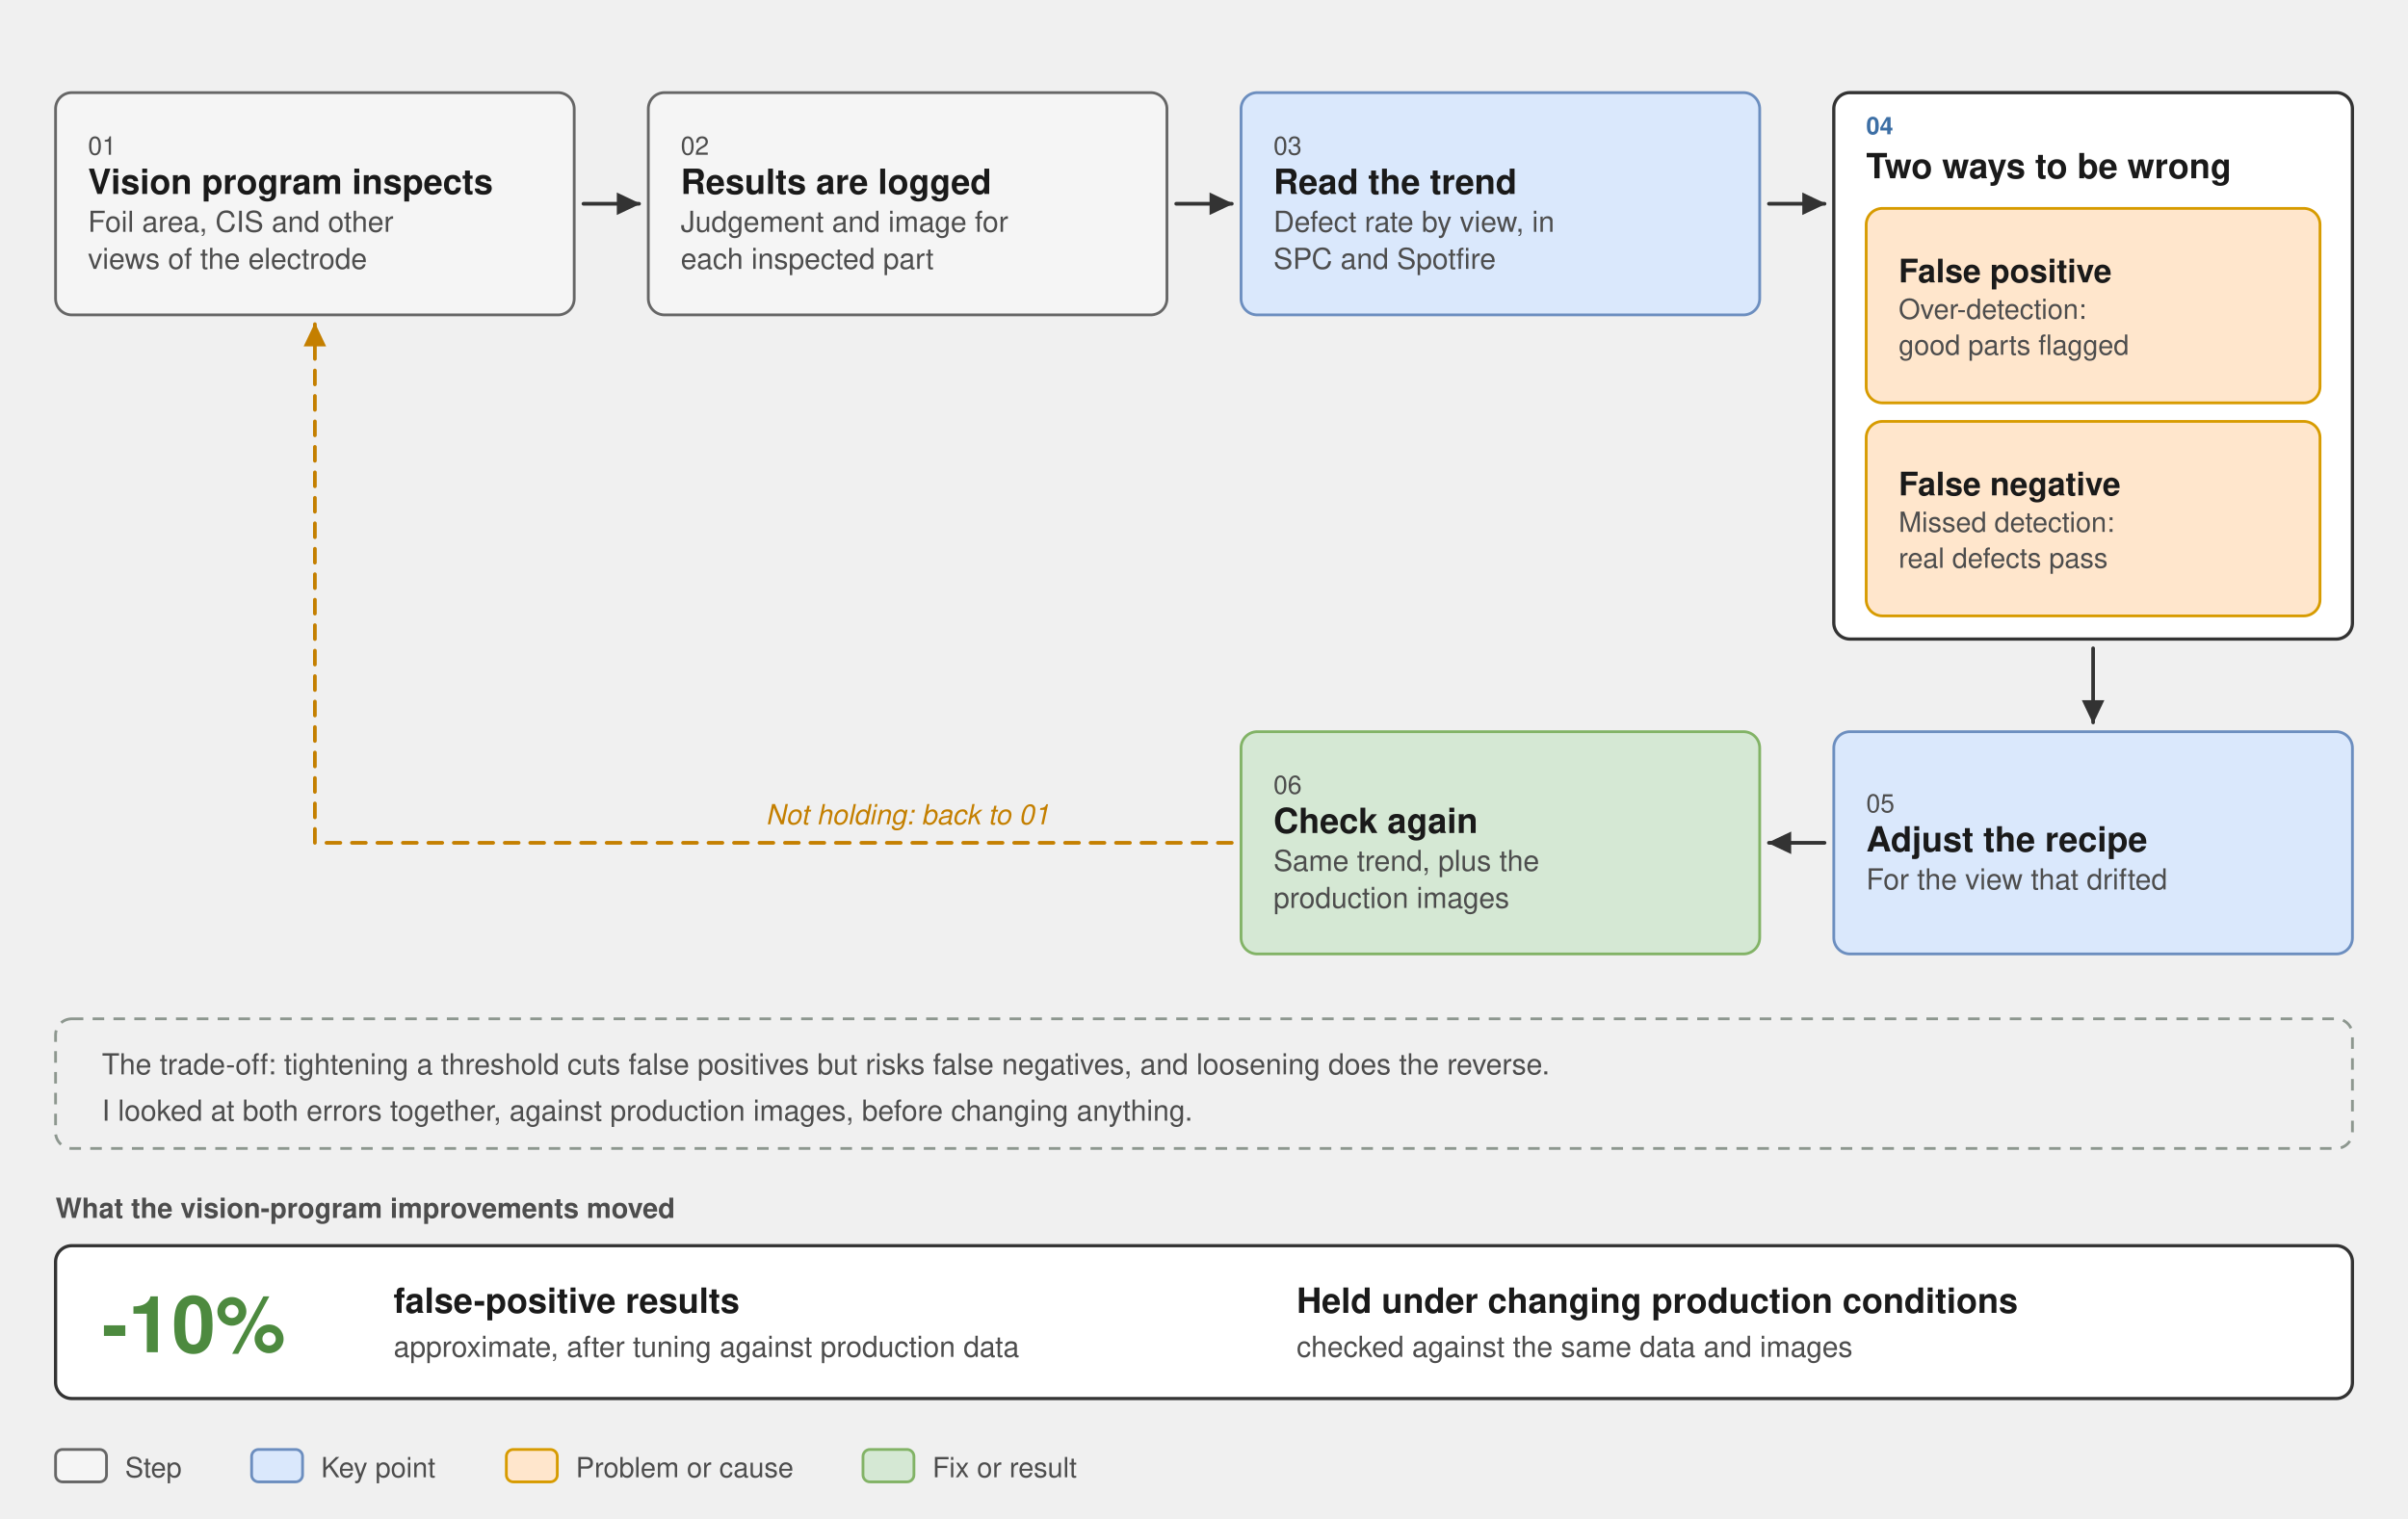
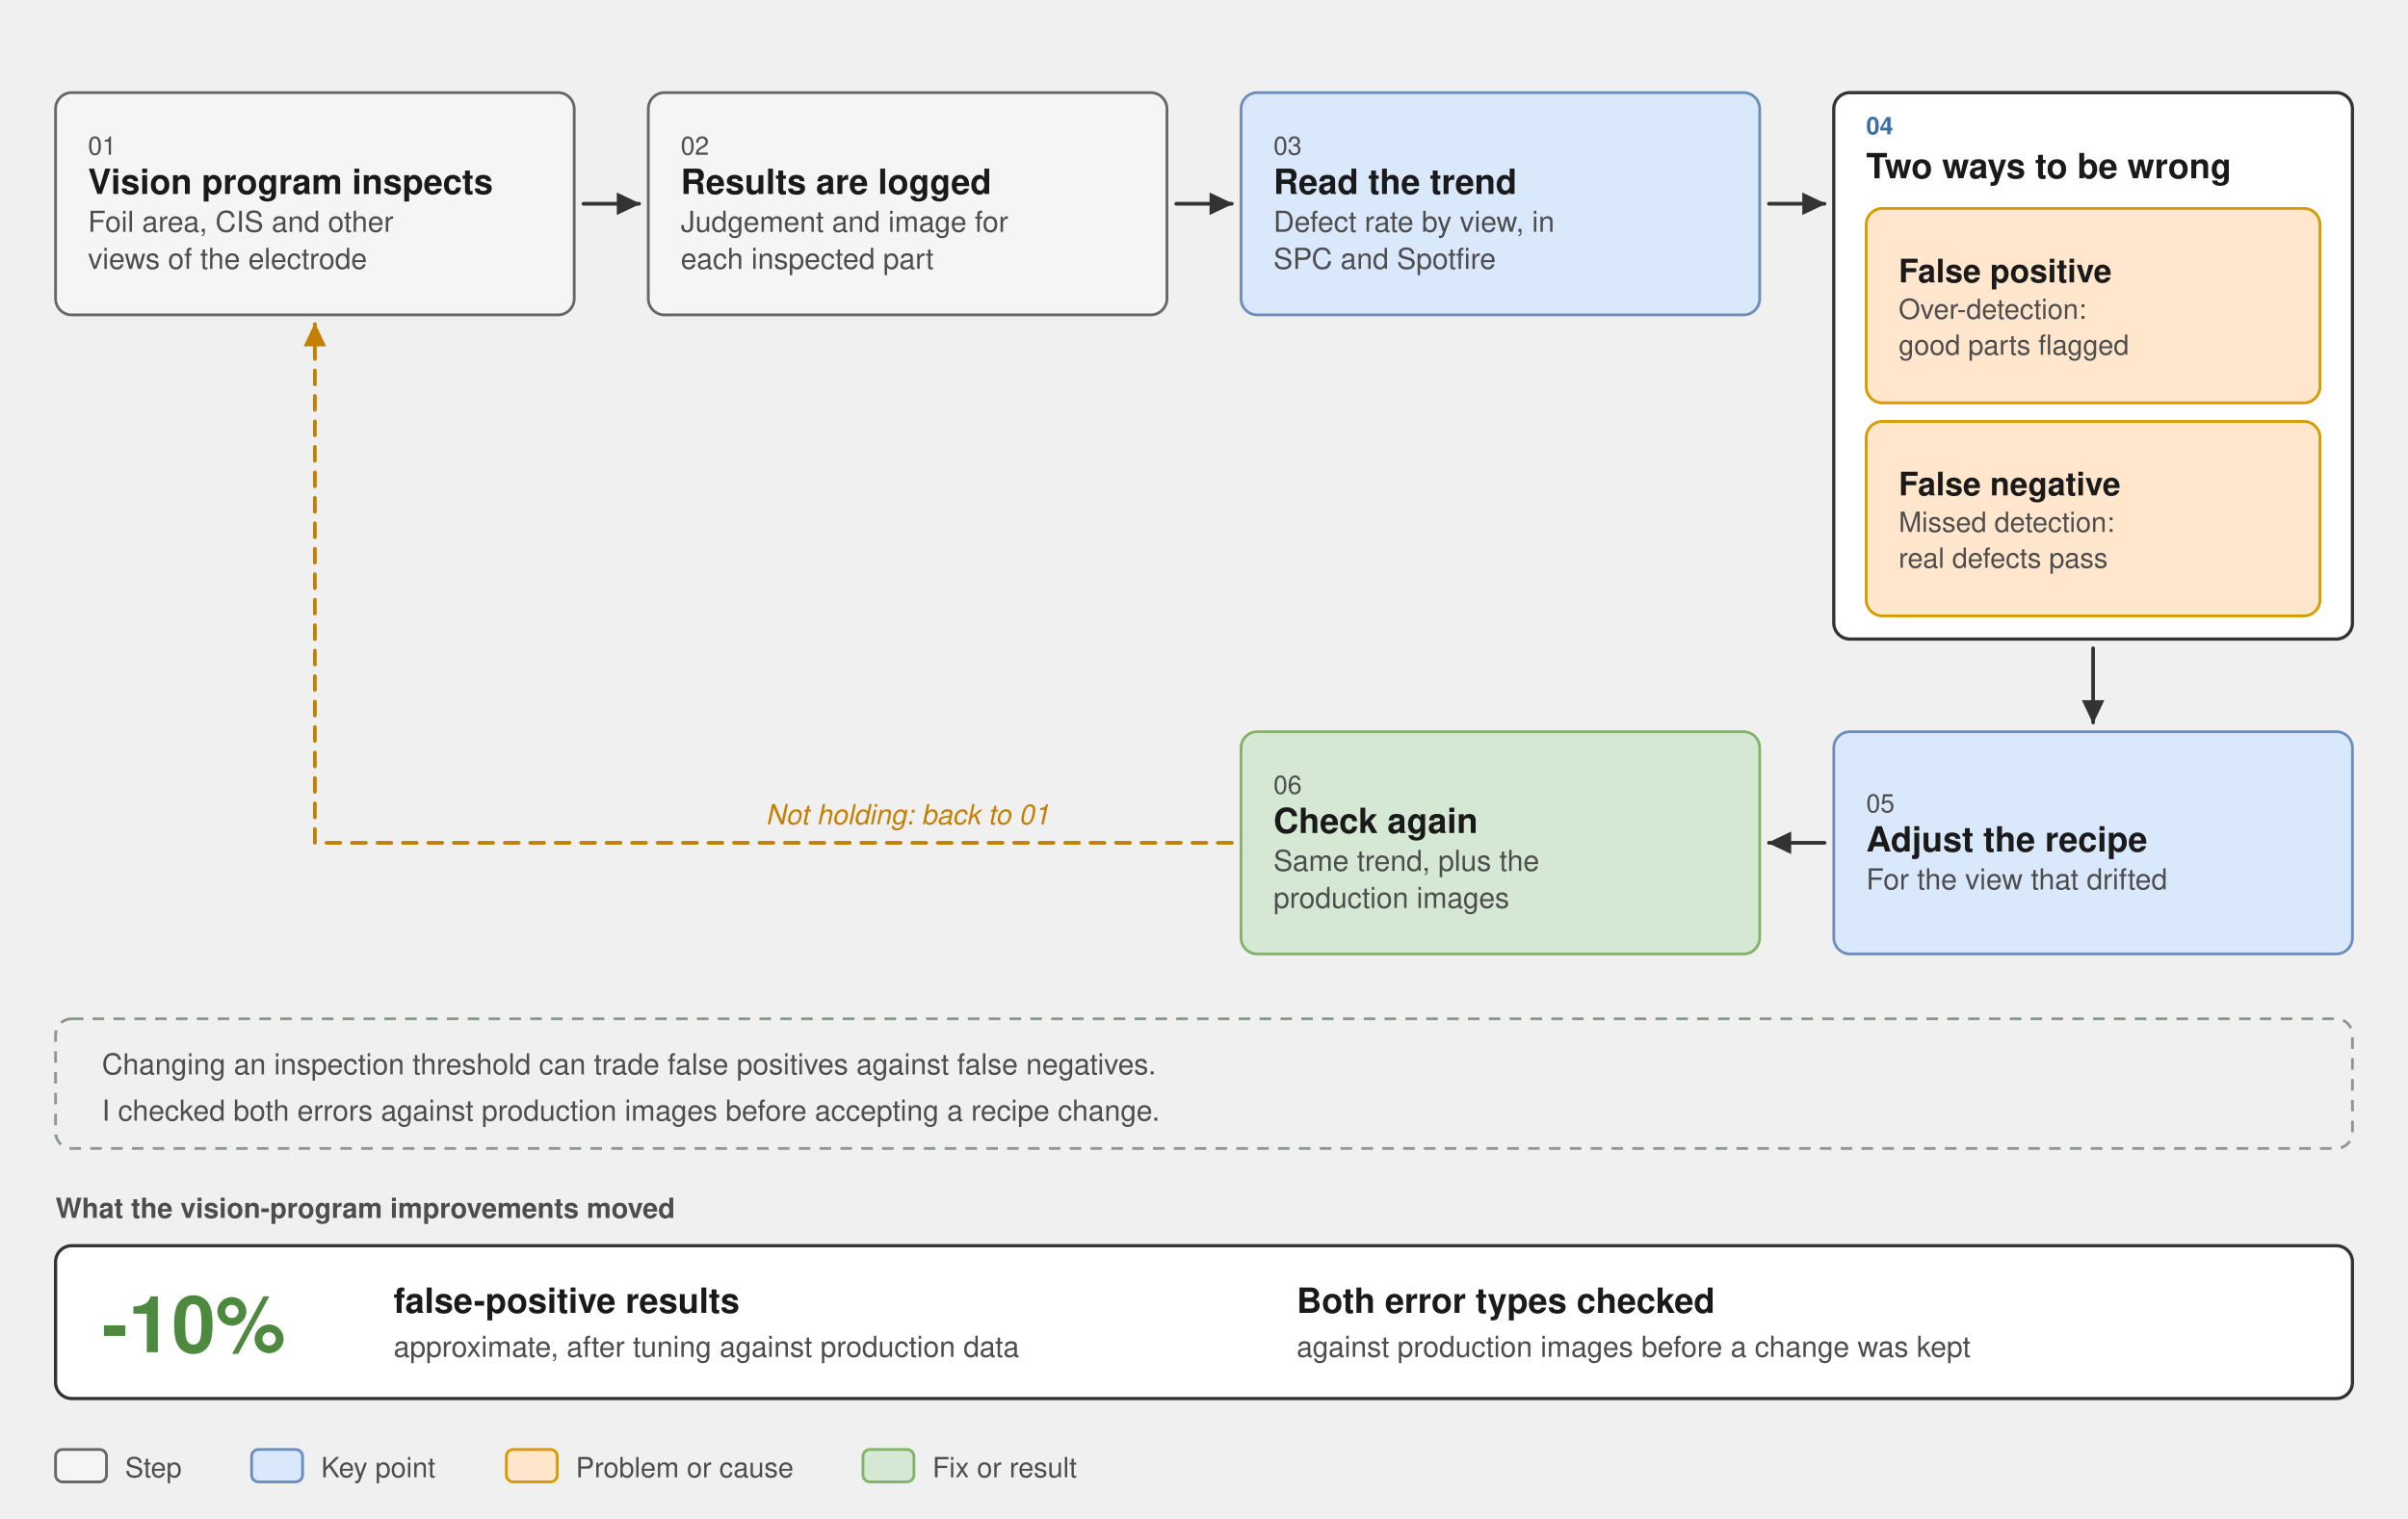
<svg xmlns="http://www.w3.org/2000/svg" viewBox="0 0 1040 656" width="1040" height="656" role="img" aria-labelledby="t d" font-family="Helvetica, Arial, sans-serif">
  <defs>
    <marker id="a_ink" viewBox="0 0 10 10" refX="8.5" refY="5" markerWidth="8" markerHeight="8" orient="auto-start-reverse">
      <path d="M1 1.2 L9 5 L1 8.8 Z" fill="#333333" />
    </marker>
    <marker id="a_teal" viewBox="0 0 10 10" refX="8.5" refY="5" markerWidth="8" markerHeight="8" orient="auto-start-reverse">
      <path d="M1 1.2 L9 5 L1 8.8 Z" fill="#3d6fa5" />
    </marker>
    <marker id="a_rust" viewBox="0 0 10 10" refX="8.5" refY="5" markerWidth="8" markerHeight="8" orient="auto-start-reverse">
      <path d="M1 1.2 L9 5 L1 8.8 Z" fill="#c47f00" />
    </marker>
    <marker id="a_mute" viewBox="0 0 10 10" refX="8.5" refY="5" markerWidth="8" markerHeight="8" orient="auto-start-reverse">
      <path d="M1 1.2 L9 5 L1 8.8 Z" fill="#4d4d4d" />
    </marker>
    <marker id="a_good" viewBox="0 0 10 10" refX="8.5" refY="5" markerWidth="8" markerHeight="8" orient="auto-start-reverse">
      <path d="M1 1.2 L9 5 L1 8.8 Z" fill="#4d8a3f" />
    </marker>
  </defs>
  <rect x="24" y="40" width="224" height="96" rx="7" fill="#f5f5f5" stroke="#666666" stroke-width="1.2" />
  <text x="38" y="66.84" font-size="11.0" font-weight="400" fill="#4d4d4d" text-anchor="start">01</text>
  <text x="38" y="83.76" font-size="15" font-weight="700" fill="#1a1a1a" text-anchor="start">Vision program inspects</text>
  <text x="38" y="100.12" font-size="12.5" font-weight="400" fill="#4d4d4d" text-anchor="start">Foil area, CIS and other</text>
  <text x="38" y="116.12" font-size="12.5" font-weight="400" fill="#4d4d4d" text-anchor="start">views of the electrode</text>
  <rect x="280" y="40" width="224" height="96" rx="7" fill="#f5f5f5" stroke="#666666" stroke-width="1.2" />
  <text x="294" y="66.84" font-size="11.0" font-weight="400" fill="#4d4d4d" text-anchor="start">02</text>
  <text x="294" y="83.76" font-size="15" font-weight="700" fill="#1a1a1a" text-anchor="start">Results are logged</text>
  <text x="294" y="100.12" font-size="12.5" font-weight="400" fill="#4d4d4d" text-anchor="start">Judgement and image for</text>
  <text x="294" y="116.12" font-size="12.5" font-weight="400" fill="#4d4d4d" text-anchor="start">each inspected part</text>
  <rect x="536" y="40" width="224" height="96" rx="7" fill="#dae8fc" stroke="#6c8ebf" stroke-width="1.2" />
  <text x="550" y="66.84" font-size="11.0" font-weight="400" fill="#4d4d4d" text-anchor="start">03</text>
  <text x="550" y="83.76" font-size="15" font-weight="700" fill="#1a1a1a" text-anchor="start">Read the trend</text>
  <text x="550" y="100.12" font-size="12.5" font-weight="400" fill="#4d4d4d" text-anchor="start">Defect rate by view, in</text>
  <text x="550" y="116.12" font-size="12.5" font-weight="400" fill="#4d4d4d" text-anchor="start">SPC and Spotfire</text>
  <path d="M252 88 L276 88" fill="none" stroke="#333333" stroke-width="1.6" stroke-linejoin="round" stroke-linecap="round" marker-end="url(#a_ink)" />
  <path d="M508 88 L532 88" fill="none" stroke="#333333" stroke-width="1.6" stroke-linejoin="round" stroke-linecap="round" marker-end="url(#a_ink)" />
  <path d="M764 88 L788 88" fill="none" stroke="#333333" stroke-width="1.6" stroke-linejoin="round" stroke-linecap="round" marker-end="url(#a_ink)" />
  <rect x="792" y="40" width="224" height="236" rx="7" fill="#ffffff" stroke="#333333" stroke-width="1.4" />
  <text x="806" y="58" font-size="10.5" font-weight="700" fill="#3d6fa5" text-anchor="start">04</text>
  <text x="806" y="77" font-size="15" font-weight="700" fill="#1a1a1a" text-anchor="start">Two ways to be wrong</text>
  <rect x="806" y="90" width="196" height="84" rx="7" fill="#ffe6cc" stroke="#d79b00" stroke-width="1.2" />
  <text x="820" y="121.94" font-size="14" font-weight="700" fill="#1a1a1a" text-anchor="start">False positive</text>
  <text x="820" y="137.71" font-size="12" font-weight="400" fill="#4d4d4d" text-anchor="start">Over-detection:</text>
  <text x="820" y="153.21" font-size="12" font-weight="400" fill="#4d4d4d" text-anchor="start">good parts flagged</text>
  <rect x="806" y="182" width="196" height="84" rx="7" fill="#ffe6cc" stroke="#d79b00" stroke-width="1.2" />
  <text x="820" y="213.94" font-size="14" font-weight="700" fill="#1a1a1a" text-anchor="start">False negative</text>
  <text x="820" y="229.71" font-size="12" font-weight="400" fill="#4d4d4d" text-anchor="start">Missed detection:</text>
  <text x="820" y="245.21" font-size="12" font-weight="400" fill="#4d4d4d" text-anchor="start">real defects pass</text>
  <path d="M904 280 L904 312" fill="none" stroke="#333333" stroke-width="1.6" stroke-linejoin="round" stroke-linecap="round" marker-end="url(#a_ink)" />
  <rect x="792" y="316" width="224" height="96" rx="7" fill="#dae8fc" stroke="#6c8ebf" stroke-width="1.2" />
  <text x="806" y="350.84" font-size="11.0" font-weight="400" fill="#4d4d4d" text-anchor="start">05</text>
  <text x="806" y="367.76" font-size="15" font-weight="700" fill="#1a1a1a" text-anchor="start">Adjust the recipe</text>
  <text x="806" y="384.12" font-size="12.5" font-weight="400" fill="#4d4d4d" text-anchor="start">For the view that drifted</text>
  <rect x="536" y="316" width="224" height="96" rx="7" fill="#d5e8d4" stroke="#82b366" stroke-width="1.2" />
  <text x="550" y="342.84" font-size="11.0" font-weight="400" fill="#4d4d4d" text-anchor="start">06</text>
  <text x="550" y="359.76" font-size="15" font-weight="700" fill="#1a1a1a" text-anchor="start">Check again</text>
  <text x="550" y="376.12" font-size="12.5" font-weight="400" fill="#4d4d4d" text-anchor="start">Same trend, plus the</text>
  <text x="550" y="392.12" font-size="12.5" font-weight="400" fill="#4d4d4d" text-anchor="start">production images</text>
  <path d="M788 364 L764 364" fill="none" stroke="#333333" stroke-width="1.6" stroke-linejoin="round" stroke-linecap="round" marker-end="url(#a_ink)" />
  <path d="M532 364 L136 364 L136 140" fill="none" stroke="#c47f00" stroke-width="1.6" stroke-linejoin="round" stroke-linecap="round" stroke-dasharray="6 5" marker-end="url(#a_rust)" />
  <text x="392" y="356" font-size="12" font-weight="400" fill="#c47f00" text-anchor="middle" font-style="italic">Not holding: back to 01</text>
  <rect stroke-dasharray="5 4" x="24" y="440" width="992" height="56" rx="7" fill="none" stroke="#8d978f" stroke-width="1.2" />
-   <text x="44" y="464" font-size="12.5" font-weight="400" fill="#4d4d4d" text-anchor="start">The trade-off: tightening a threshold cuts false positives but risks false negatives, and loosening does the reverse.</text>
-   <text x="44" y="484" font-size="12.5" font-weight="400" fill="#4d4d4d" text-anchor="start">I looked at both errors together, against production images, before changing anything.</text>
+   <text x="44" y="464" font-size="12.5" font-weight="400" fill="#4d4d4d" text-anchor="start">Changing an inspection threshold can trade false positives against false negatives.</text>
+   <text x="44" y="484" font-size="12.5" font-weight="400" fill="#4d4d4d" text-anchor="start">I checked both errors against production images before accepting a recipe change.</text>
  <text x="24" y="526" font-size="12" font-weight="700" fill="#4d4d4d" text-anchor="start">What the vision-program improvements moved</text>
  <rect x="24" y="538" width="992" height="66" rx="7" fill="#ffffff" stroke="#333333" stroke-width="1.4" />
  <text x="44" y="584" font-size="34" font-weight="700" fill="#4d8a3f" text-anchor="start">-10%</text>
  <text x="170" y="567" font-size="15" font-weight="700" fill="#1a1a1a" text-anchor="start">false-positive results</text>
  <text x="170" y="586" font-size="12.5" font-weight="400" fill="#4d4d4d" text-anchor="start">approximate, after tuning against production data</text>
-   <text x="560" y="567" font-size="15" font-weight="700" fill="#1a1a1a" text-anchor="start">Held under changing production conditions</text>
-   <text x="560" y="586" font-size="12.5" font-weight="400" fill="#4d4d4d" text-anchor="start">checked against the same data and images</text>
+   <text x="560" y="567" font-size="15" font-weight="700" fill="#1a1a1a" text-anchor="start">Both error types checked</text>
+   <text x="560" y="586" font-size="12.5" font-weight="400" fill="#4d4d4d" text-anchor="start">against production images before a change was kept</text>
  <rect x="24" y="626" width="22" height="14" rx="3" fill="#f5f5f5" stroke="#666666" stroke-width="1.2" />
  <text x="54" y="638" font-size="12" font-weight="400" fill="#4d4d4d" text-anchor="start">Step</text>
  <rect x="108.672" y="626" width="22" height="14" rx="3" fill="#dae8fc" stroke="#6c8ebf" stroke-width="1.2" />
  <text x="138.672" y="638" font-size="12" font-weight="400" fill="#4d4d4d" text-anchor="start">Key point</text>
  <rect x="218.688" y="626" width="22" height="14" rx="3" fill="#ffe6cc" stroke="#d79b00" stroke-width="1.2" />
  <text x="248.688" y="638" font-size="12" font-weight="400" fill="#4d4d4d" text-anchor="start">Problem or cause</text>
  <rect x="372.719" y="626" width="22" height="14" rx="3" fill="#d5e8d4" stroke="#82b366" stroke-width="1.2" />
  <text x="402.719" y="638" font-size="12" font-weight="400" fill="#4d4d4d" text-anchor="start">Fix or result</text>
</svg>
